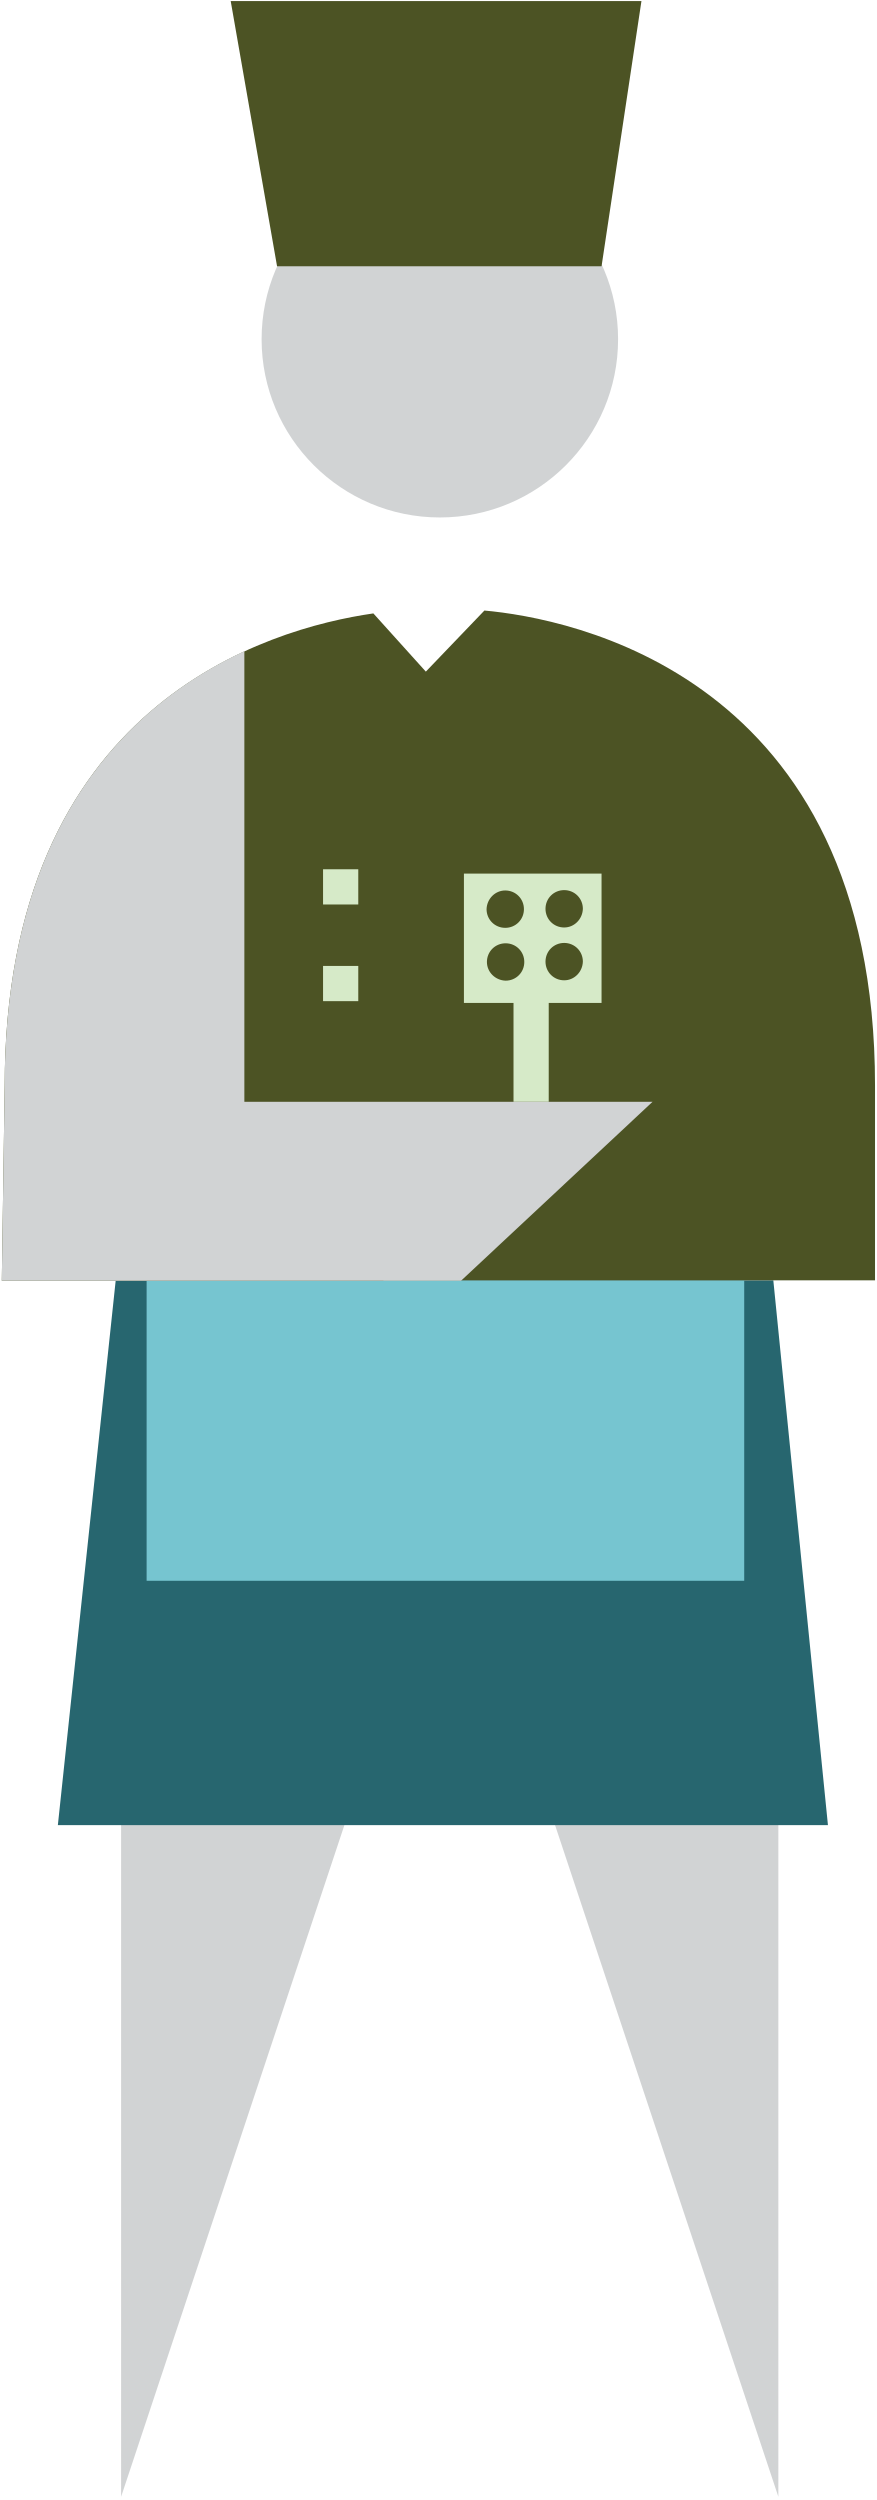
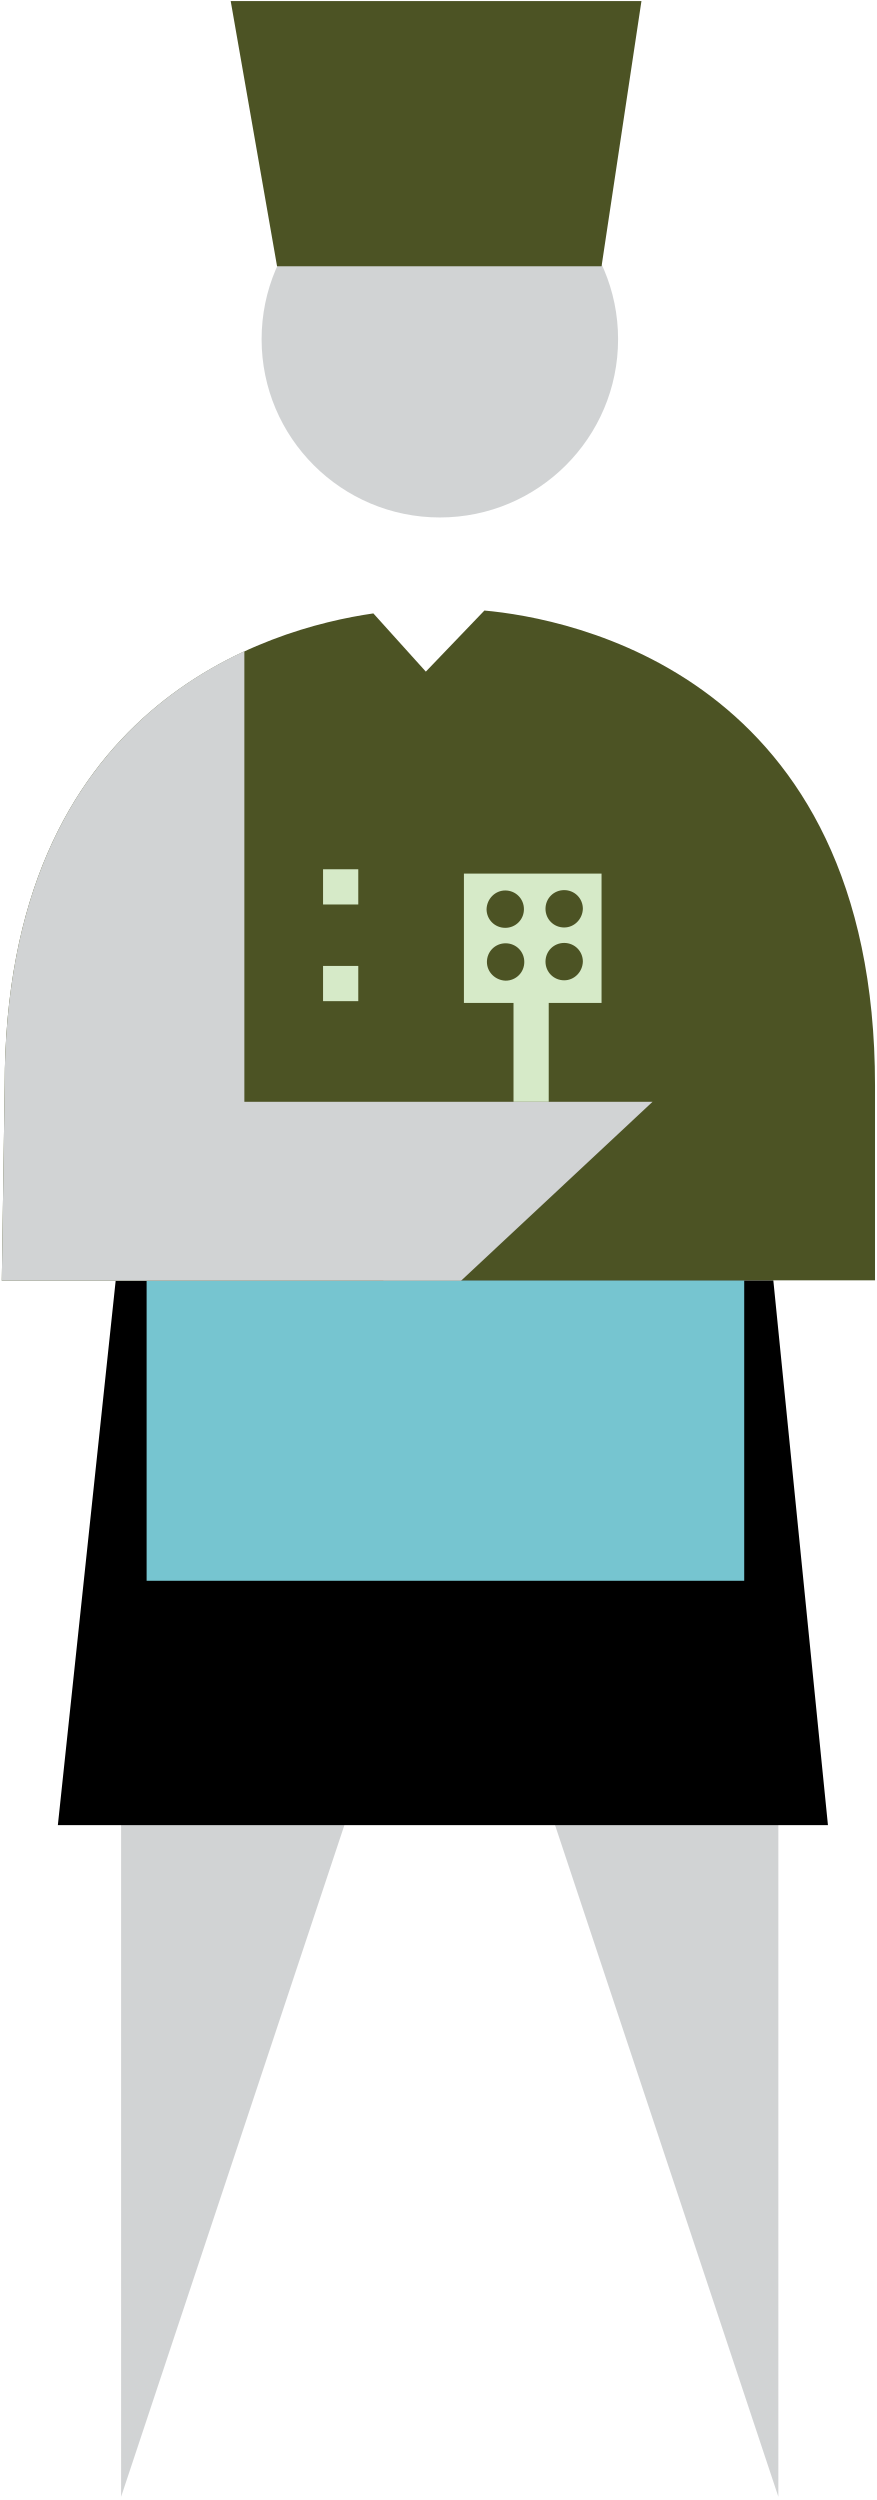
<svg xmlns="http://www.w3.org/2000/svg" version="1.1" id="Layer_1" x="0px" y="0px" viewBox="0 0 243.8 695.7" style="enable-background:new 0 0 243.8 695.7;" xml:space="preserve">
  <style type="text/css">
	.st0{fill:#D1D3D4;}
- 	.st1{fill:#27666F;}
+ 	.st1{fill:#000000;}
	.st2{fill:#76C5D0;}
	.st3{fill:#4C5324;}
	.st4{fill:#D6EAC8;}
</style>
  <g>
    <circle class="st0" cx="122.4" cy="94.4" r="49.6" />
    <polygon class="st0" points="33.7,426.2 33.7,694.8 123,426.2  " />
    <polygon class="st0" points="216.6,426.2 216.6,694.8 127.3,426.2  " />
    <polygon class="st1" points="230.4,507.9 16.1,507.9 32.2,356.3 215.2,356.3  " />
    <rect x="40.8" y="356.3" class="st2" width="166.3" height="83.6" />
    <path class="st3" d="M106.7,356.3h32.6h104.2v-54.2c0-114.7-85.6-130.1-108.7-132.2l-16.3,17l-14.6-16.2   C74.7,174.9,1.3,196,1.3,302.2l-0.8,54.2H106.7" />
    <polygon class="st3" points="77.1,74.1 167.4,74.1 178.5,0.3 64.2,0.3  " />
    <rect x="89.9" y="241.9" class="st4" width="9.8" height="9.8" />
    <rect x="89.9" y="268.8" class="st4" width="9.8" height="9.8" />
    <path class="st4" d="M167.4,243.1h-38.3v36h13.8v27.5h9.8v-27.5h14.7V243.1z M140.6,247.8c2.9,0,5.2,2.3,5.2,5.2   c0,2.9-2.3,5.2-5.2,5.2c-2.9,0-5.2-2.3-5.2-5.2C135.5,250.1,137.8,247.8,140.6,247.8z M135.5,267.7c0-2.9,2.3-5.2,5.2-5.2   c2.9,0,5.2,2.3,5.2,5.2c0,2.9-2.3,5.2-5.2,5.2C137.8,272.8,135.5,270.5,135.5,267.7z M157,272.8c-2.9,0-5.2-2.3-5.2-5.2   c0-2.9,2.3-5.2,5.2-5.2c2.9,0,5.2,2.3,5.2,5.2C162.1,270.5,159.8,272.8,157,272.8z M157,258.1c-2.9,0-5.2-2.3-5.2-5.2   c0-2.9,2.3-5.2,5.2-5.2c2.9,0,5.2,2.3,5.2,5.2C162.1,255.8,159.8,258.1,157,258.1z" />
    <path class="st0" d="M68,306.6V181.2C36.6,195.8,1.3,228.5,1.3,302.2l-0.8,54.2H160h-31.7l53.3-49.8H68z" />
  </g>
</svg>
